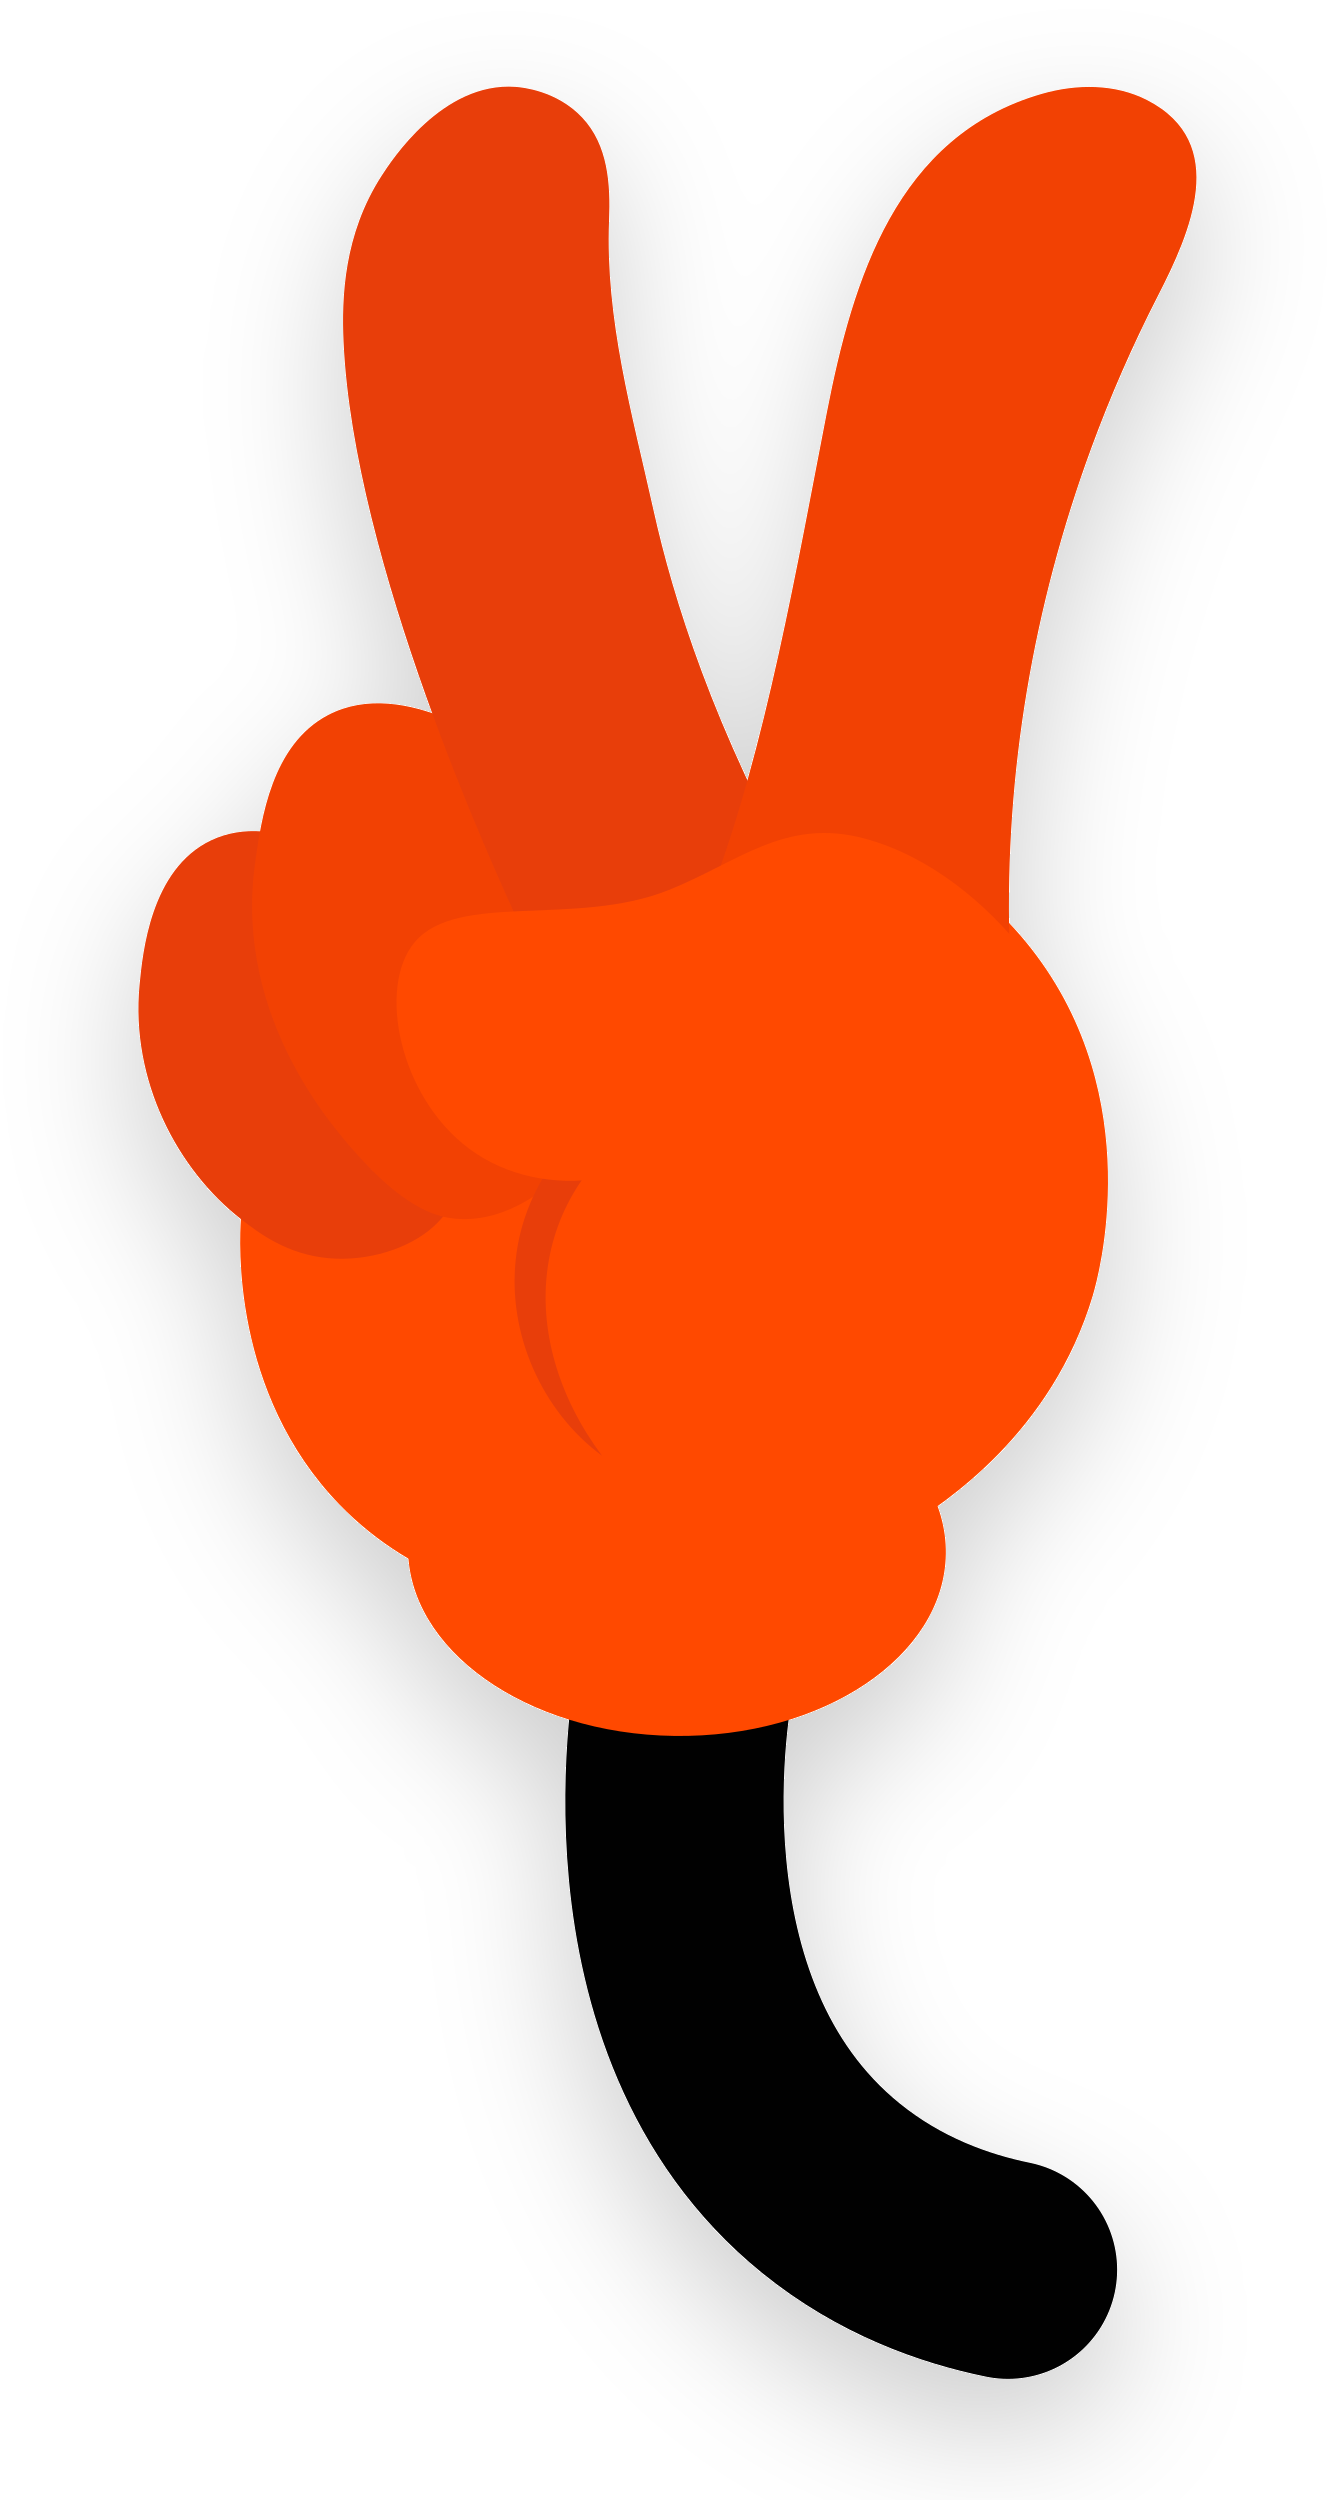
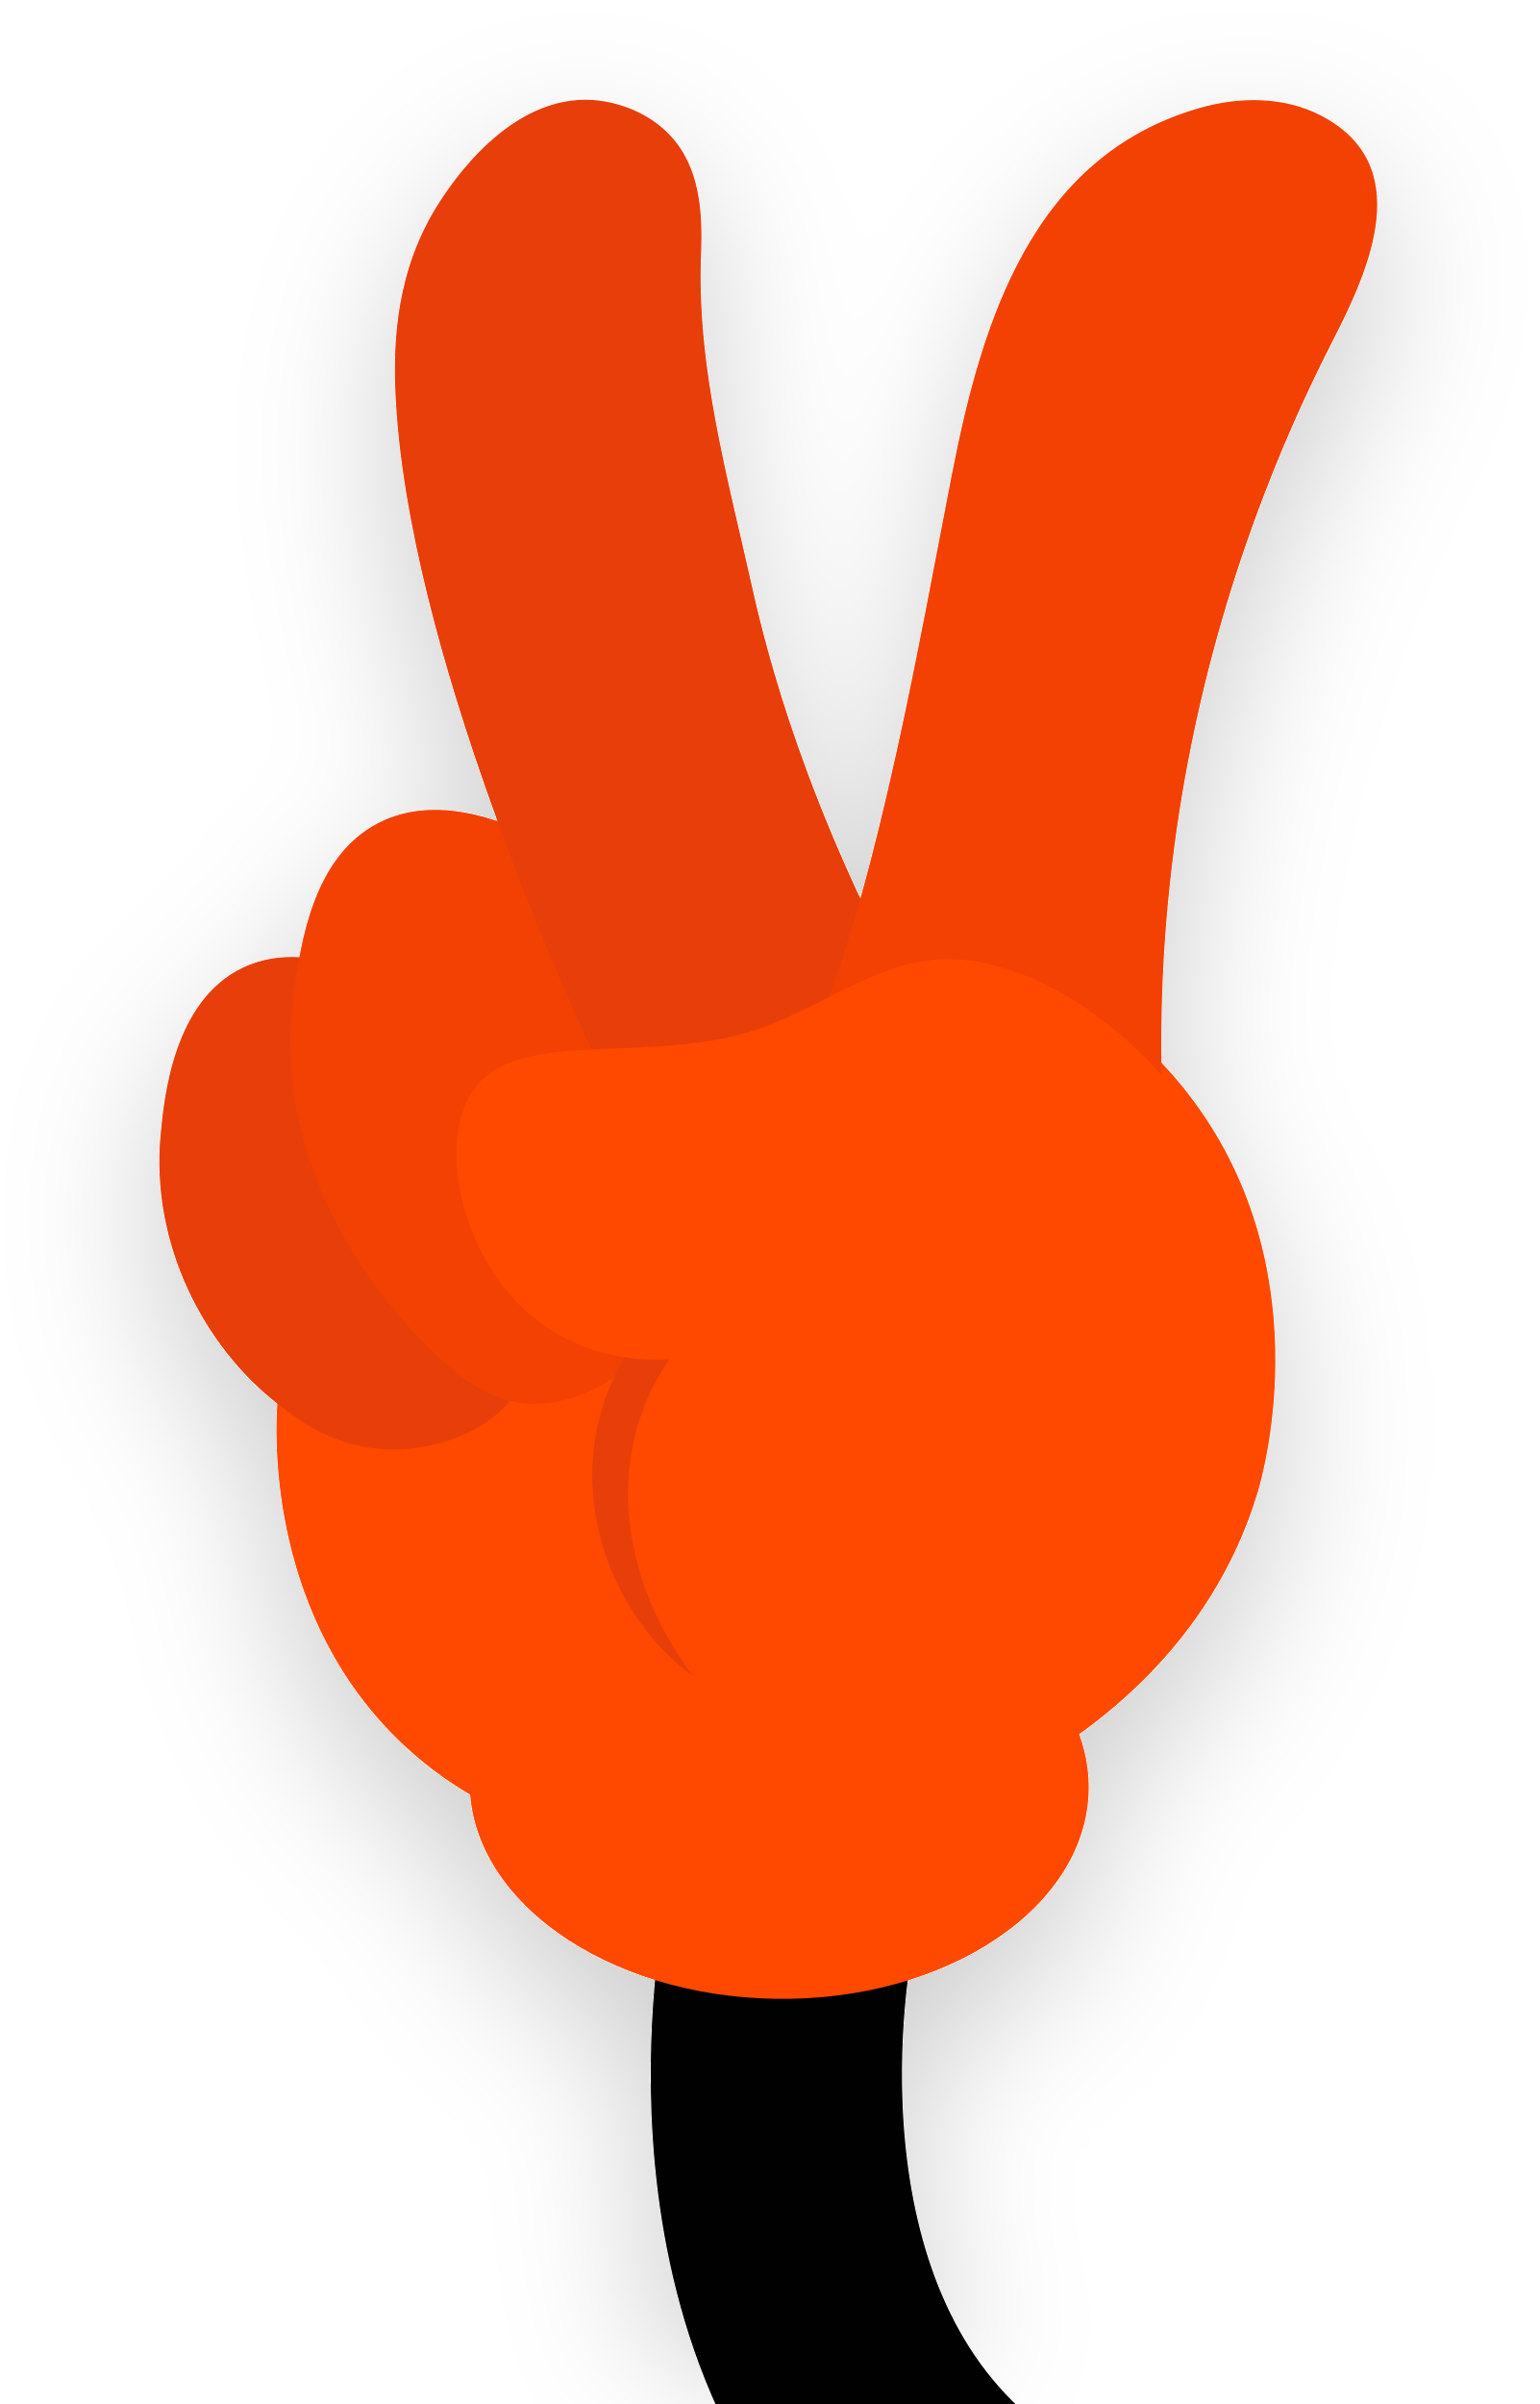
- <svg xmlns="http://www.w3.org/2000/svg" width="198" height="370" viewBox="0 0 198 370" fill="none">
+ <svg xmlns="http://www.w3.org/2000/svg" width="198" height="309" viewBox="0 0 198 309" fill="none">
  <g filter="url(#filter0_d_2782_478)">
    <path d="M101.507 247.312C101.06 249.437 91.571 298.368 122.957 323.838C131.699 330.934 141.266 334.306 149.183 335.921" stroke="#010101" stroke-width="32.307" stroke-miterlimit="10" stroke-linecap="round" />
    <path d="M161.761 191.649C155.666 212.107 139.859 222.399 134.177 225.973C111.091 240.507 72.33 245.411 50.292 222.722C34.191 206.147 35.438 183.511 35.655 180.423C37.965 147.697 69.413 120.98 101.396 119.245C108.159 118.879 135.547 118.512 152.667 140.457C169.926 162.579 162.513 189.105 161.755 191.649L161.761 191.649Z" fill="#FF4900" />
    <path d="M54.172 129.454C52.69 128.355 41.019 119.705 31.226 124.377C22.297 128.636 21.108 141.023 20.654 145.769C19.294 160.002 26.338 173.161 35.655 180.423C38.339 182.515 42.534 185.691 48.698 186.22C54.308 186.702 60.435 184.897 64.153 181.54C75.329 171.468 70.969 141.896 54.172 129.454Z" fill="#E83E0A" />
    <path d="M75.599 111.813C74.716 111.124 59.944 99.856 48.557 105.828C40.214 110.202 38.665 121.229 37.759 127.675C34.467 151.058 50.124 167.926 53.784 171.874C60.562 179.181 65.053 180.151 67.355 180.363C75.618 181.135 82.106 174.702 83.085 173.732C96.658 160.273 94.231 126.394 75.611 111.814L75.599 111.813Z" fill="#F24103" />
    <path d="M77.21 137.489C72.926 128.277 52.319 83.174 50.847 50.613C50.55 44.054 50.88 34.696 56.471 26.029C57.891 23.828 65.485 12.063 76.318 12.859C77.238 12.928 82.391 13.392 86.157 17.393C90.012 21.485 90.352 27.287 90.14 32.607C89.559 47.257 93.568 61.324 96.722 75.527C99.6 88.46 105.518 107.695 119.064 131.943C105.111 133.789 91.157 135.642 77.204 137.489L77.21 137.489Z" fill="#E83E0A" />
    <path d="M99.818 256.919C121.797 257.214 139.779 245.148 139.983 229.968C140.187 214.789 122.535 202.244 100.557 201.949C78.578 201.653 60.596 213.72 60.392 228.899C60.188 244.079 77.84 256.624 99.818 256.919Z" fill="#FF4900" />
    <path d="M105.219 132.05C113.233 111.33 118.149 82.708 122.385 60.993C126.232 41.29 132.687 20.091 154.186 13.893C159.314 12.414 165.044 12.377 169.792 14.826C182.054 21.15 176.156 34.457 171.404 43.722C167.638 51.068 164.321 58.652 161.477 66.406C152.925 89.718 148.729 114.372 149.39 139.193C135.037 134.604 119.572 136.639 105.219 132.05Z" fill="#F24103" />
    <path d="M89.108 215.462C80.212 208.895 75.105 197.424 76.339 186.331C77.555 174.899 85.65 164.922 96.141 160.525C102.961 157.526 110.67 156.985 117.569 158.711C114.006 158.934 110.559 159.419 107.252 160.313C105.835 160.655 103.808 161.391 102.422 161.915C101.939 162.123 99.978 163.018 99.551 163.21C99.227 163.403 98.248 163.921 97.9 164.114C77.954 175.453 75.931 197.791 89.108 215.456L89.108 215.462Z" fill="#E83E0A" />
    <path d="M162.845 170.225C162.336 164.008 160.393 152.15 151.816 141.14C145.928 133.585 137.522 126.697 128.013 124.117C116.19 120.913 109.154 127.69 98.849 131.772C85.141 137.205 67.723 131.942 61.39 139.428C55.803 146.038 59.054 162.322 69.478 170.039C80.376 178.107 97.85 175.867 108.238 163.056" fill="#FF4900" />
  </g>
  <defs>
    <filter id="filter0_d_2782_478" x="0.486" y="0.82" width="196.589" height="379.258" filterUnits="userSpaceOnUse" color-interpolation-filters="sRGB">
      <feFlood flood-opacity="0" result="BackgroundImageFix" />
      <feColorMatrix in="SourceAlpha" type="matrix" values="0 0 0 0 0 0 0 0 0 0 0 0 0 0 0 0 0 0 127 0" result="hardAlpha" />
      <feOffset dy="8" />
      <feGaussianBlur stdDeviation="10" />
      <feComposite in2="hardAlpha" operator="out" />
      <feColorMatrix type="matrix" values="0 0 0 0 0 0 0 0 0 0 0 0 0 0 0 0 0 0 0.2 0" />
      <feBlend mode="normal" in2="BackgroundImageFix" result="effect1_dropShadow_2782_478" />
      <feBlend mode="normal" in="SourceGraphic" in2="effect1_dropShadow_2782_478" result="shape" />
    </filter>
  </defs>
</svg>
